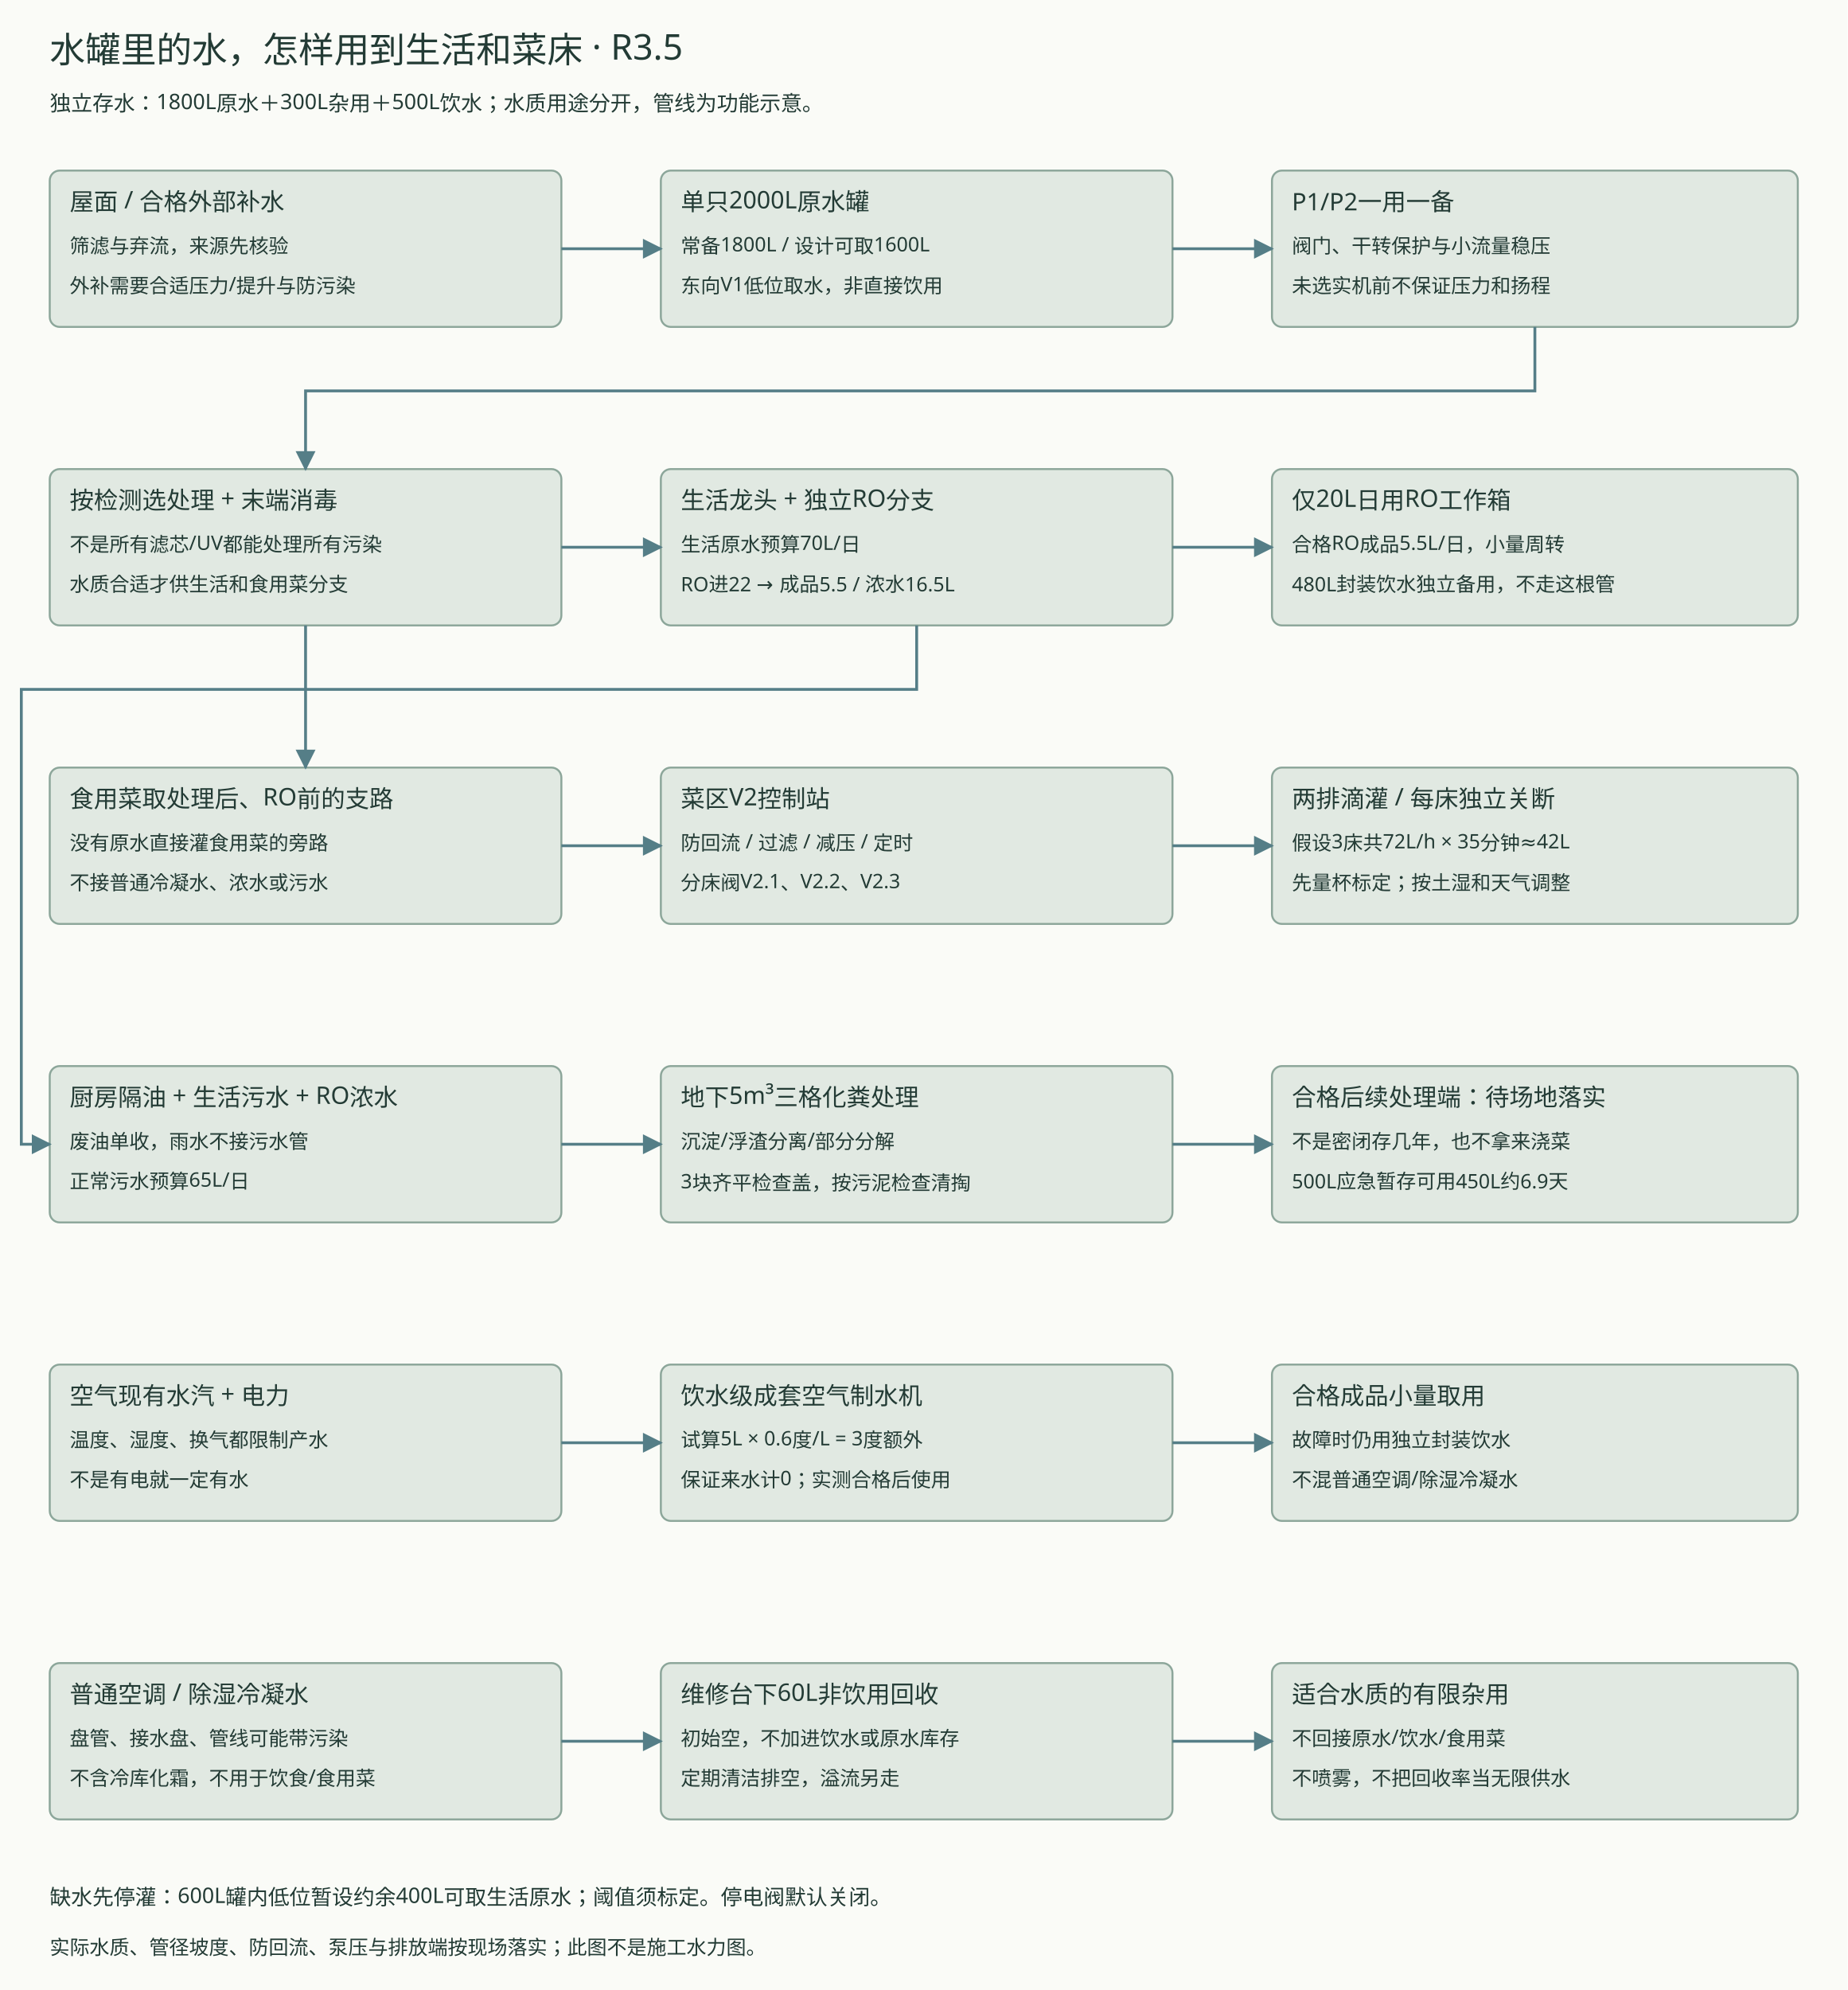
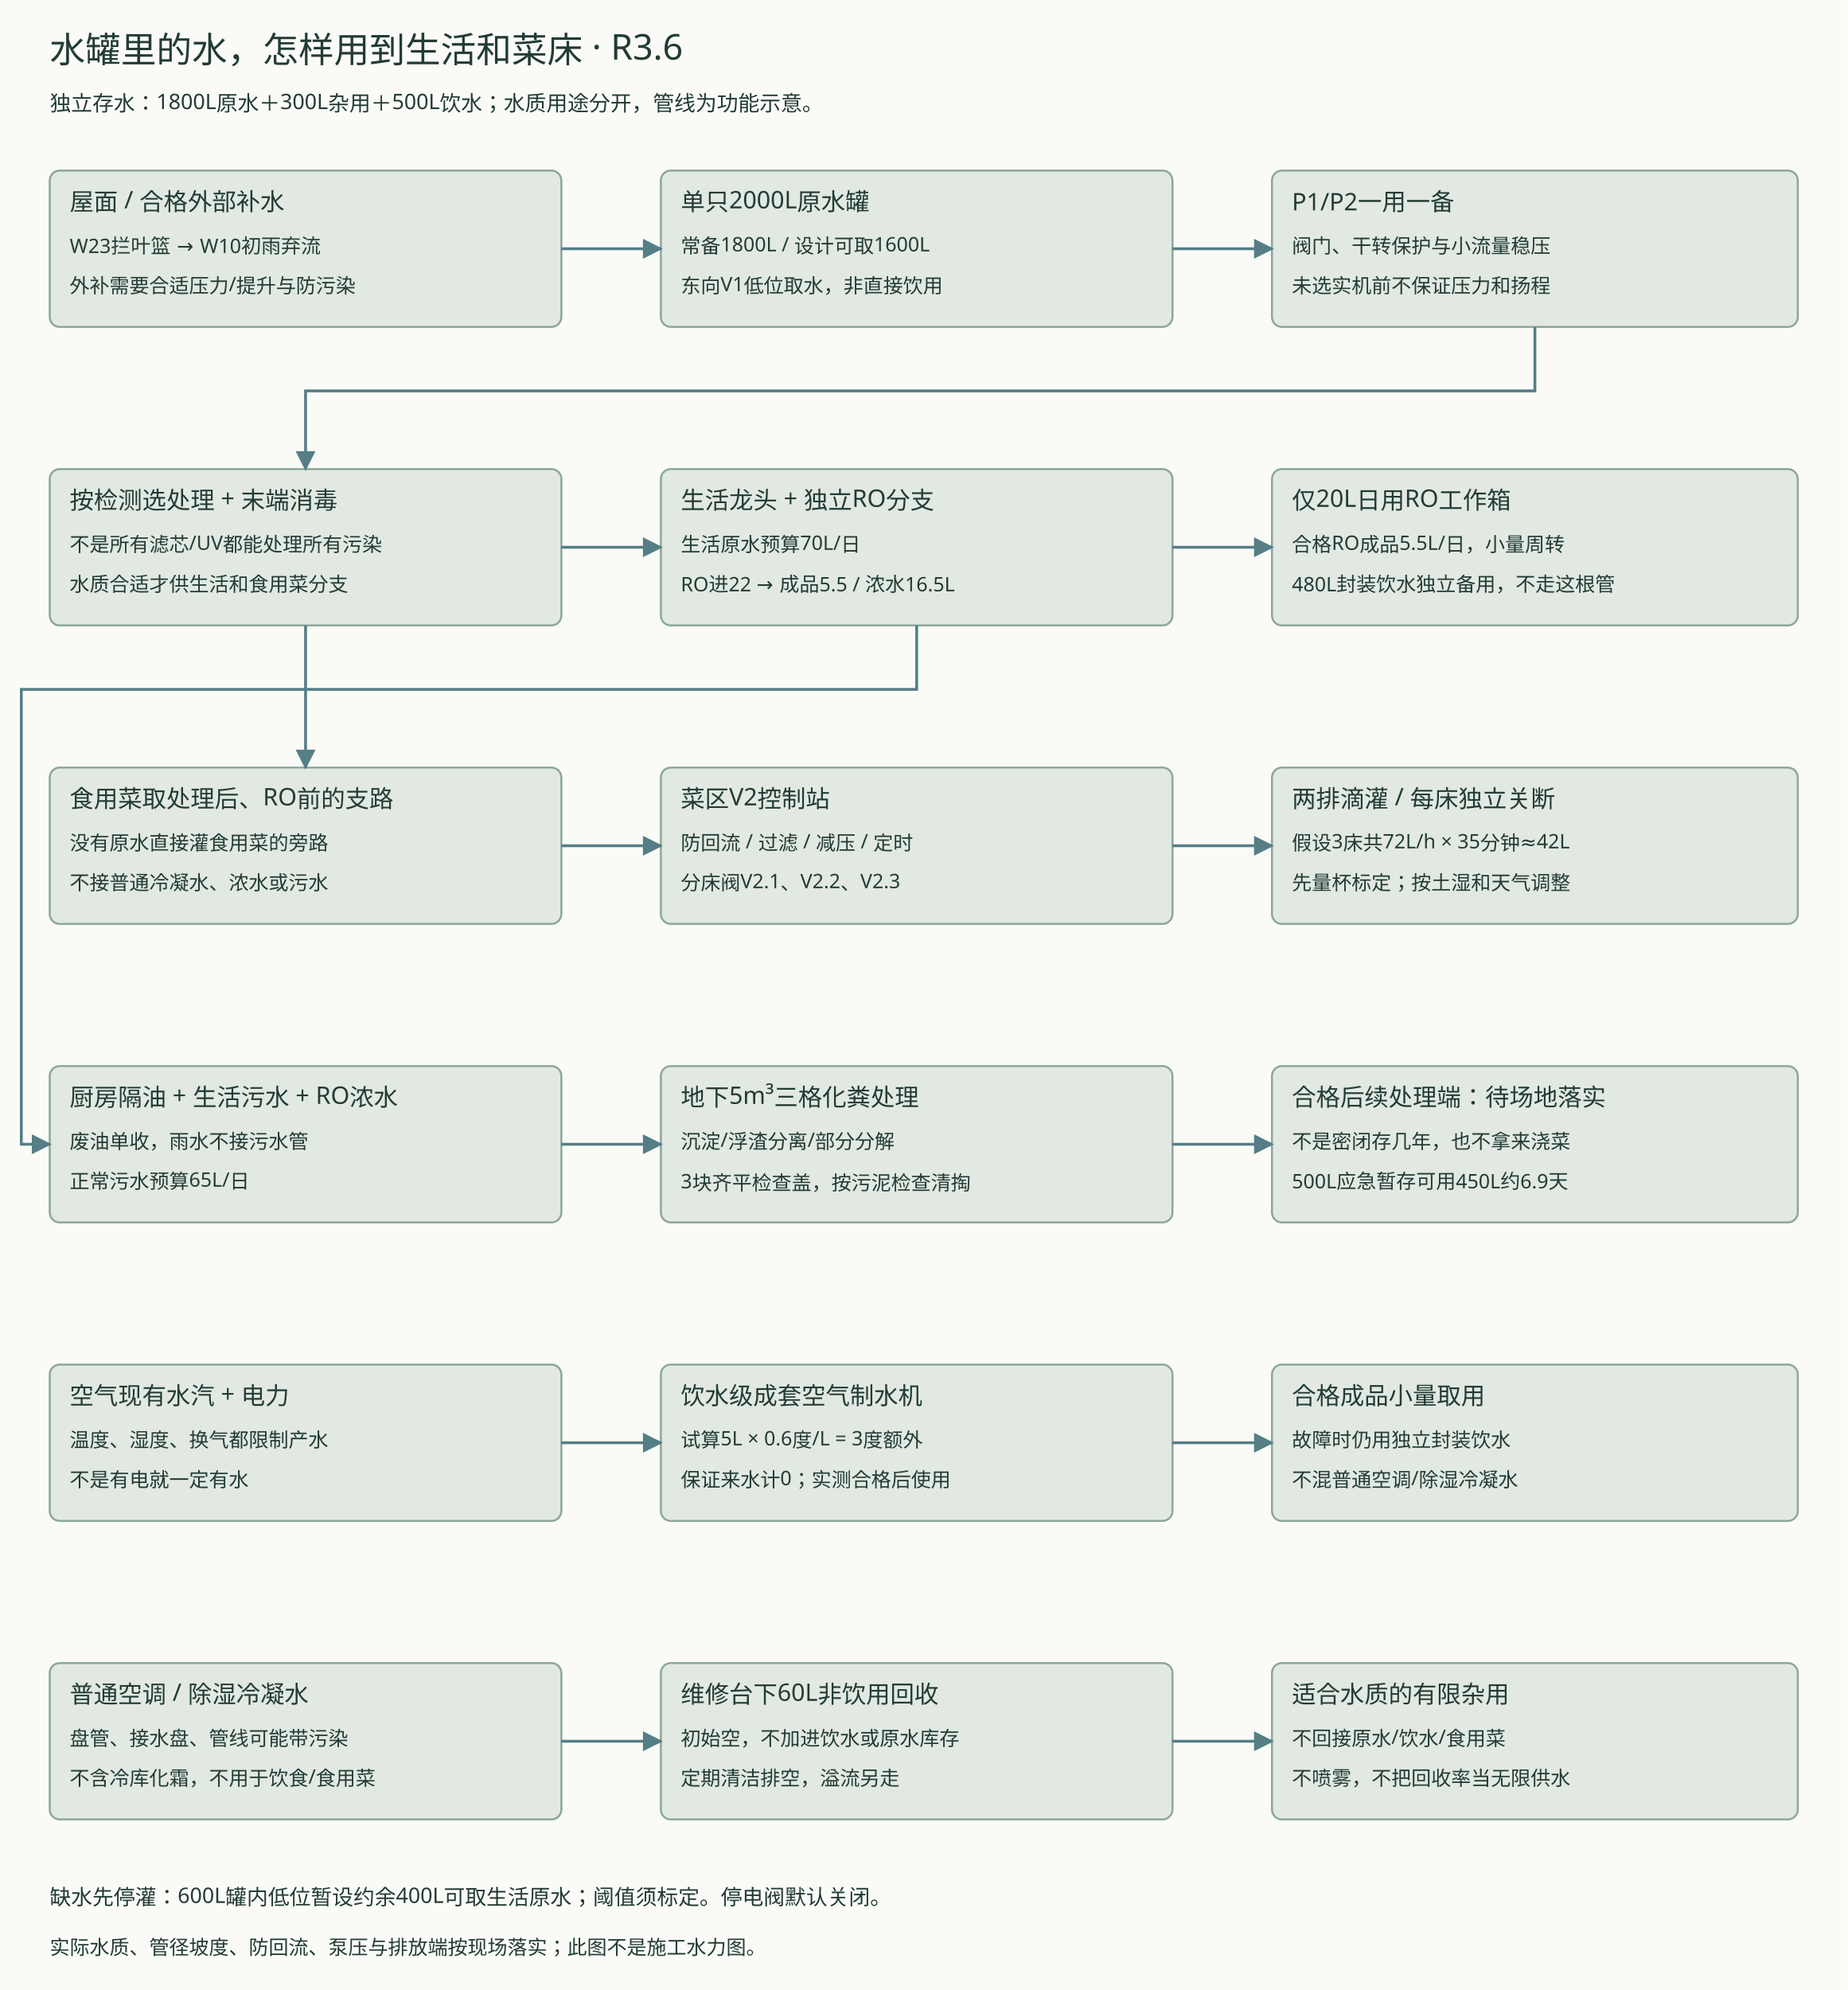
<svg xmlns="http://www.w3.org/2000/svg" viewBox="0 0 1300 1400">
  <rect width="1300" height="1400" fill="#fafbf7" />
  <style>text{font-family:Microsoft YaHei,sans-serif;fill:#233b35}.b{fill:#e1e9e2;stroke:#8ca69a;stroke-width:1.4}.l{fill:none;stroke:#557e87;stroke-width:2;marker-end:url(#a)}</style>
  <defs>
    <marker id="a" viewBox="0 0 10 10" refX="9" refY="5" markerWidth="7" markerHeight="7" orient="auto-start-reverse">
      <path d="M0 0 L10 5 L0 10z" fill="#557e87" />
    </marker>
  </defs>
-   <text x="35" y="44" font-size="25">水罐里的水，怎样用到生活和菜床 · R3.5</text>
+   <text x="35" y="44" font-size="25">水罐里的水，怎样用到生活和菜床 · R3.6</text>
  <text x="35" y="78" font-size="15">独立存水：1800L原水＋300L杂用＋500L饮水；水质用途分开，管线为功能示意。</text>
  <rect x="35" y="120" width="360" height="110" rx="7" class="b" />
  <text x="49" y="148" font-size="17">屋面 / 合格外部补水</text>
-   <text x="49" y="178" font-size="14">筛滤与弃流，来源先核验</text>
+   <text x="49" y="178" font-size="14">W23拦叶篮 → W10初雨弃流</text>
  <text x="49" y="206" font-size="14">外补需要合适压力/提升与防污染</text>
  <rect x="465" y="120" width="360" height="110" rx="7" class="b" />
  <text x="479" y="148" font-size="17">单只2000L原水罐</text>
  <text x="479" y="178" font-size="14">常备1800L / 设计可取1600L</text>
  <text x="479" y="206" font-size="14">东向V1低位取水，非直接饮用</text>
  <rect x="895" y="120" width="370" height="110" rx="7" class="b" />
  <text x="909" y="148" font-size="17">P1/P2一用一备</text>
  <text x="909" y="178" font-size="14">阀门、干转保护与小流量稳压</text>
  <text x="909" y="206" font-size="14">未选实机前不保证压力和扬程</text>
  <polyline points="395,175 465,175" class="l" />
  <polyline points="825,175 895,175" class="l" />
  <rect x="35" y="330" width="360" height="110" rx="7" class="b" />
  <text x="49" y="358" font-size="17">按检测选处理 + 末端消毒</text>
  <text x="49" y="388" font-size="14">不是所有滤芯/UV都能处理所有污染</text>
  <text x="49" y="416" font-size="14">水质合适才供生活和食用菜分支</text>
  <rect x="465" y="330" width="360" height="110" rx="7" class="b" />
  <text x="479" y="358" font-size="17">生活龙头 + 独立RO分支</text>
  <text x="479" y="388" font-size="14">生活原水预算70L/日</text>
  <text x="479" y="416" font-size="14">RO进22 → 成品5.5 / 浓水16.5L</text>
  <rect x="895" y="330" width="370" height="110" rx="7" class="b" />
  <text x="909" y="358" font-size="17">仅20L日用RO工作箱</text>
  <text x="909" y="388" font-size="14">合格RO成品5.5L/日，小量周转</text>
  <text x="909" y="416" font-size="14">480L封装饮水独立备用，不走这根管</text>
  <polyline points="395,385 465,385" class="l" />
  <polyline points="825,385 895,385" class="l" />
  <rect x="35" y="540" width="360" height="110" rx="7" class="b" />
  <text x="49" y="568" font-size="17">食用菜取处理后、RO前的支路</text>
  <text x="49" y="598" font-size="14">没有原水直接灌食用菜的旁路</text>
  <text x="49" y="626" font-size="14">不接普通冷凝水、浓水或污水</text>
  <rect x="465" y="540" width="360" height="110" rx="7" class="b" />
  <text x="479" y="568" font-size="17">菜区V2控制站</text>
  <text x="479" y="598" font-size="14">防回流 / 过滤 / 减压 / 定时</text>
  <text x="479" y="626" font-size="14">分床阀V2.1、V2.2、V2.3</text>
  <rect x="895" y="540" width="370" height="110" rx="7" class="b" />
  <text x="909" y="568" font-size="17">两排滴灌 / 每床独立关断</text>
  <text x="909" y="598" font-size="14">假设3床共72L/h × 35分钟≈42L</text>
  <text x="909" y="626" font-size="14">先量杯标定；按土湿和天气调整</text>
  <polyline points="395,595 465,595" class="l" />
  <polyline points="825,595 895,595" class="l" />
  <rect x="35" y="750" width="360" height="110" rx="7" class="b" />
  <text x="49" y="778" font-size="17">厨房隔油 + 生活污水 + RO浓水</text>
  <text x="49" y="808" font-size="14">废油单收，雨水不接污水管</text>
  <text x="49" y="836" font-size="14">正常污水预算65L/日</text>
  <rect x="465" y="750" width="360" height="110" rx="7" class="b" />
  <text x="479" y="778" font-size="17">地下5m³三格化粪处理</text>
  <text x="479" y="808" font-size="14">沉淀/浮渣分离/部分分解</text>
  <text x="479" y="836" font-size="14">3块齐平检查盖，按污泥检查清掏</text>
  <rect x="895" y="750" width="370" height="110" rx="7" class="b" />
  <text x="909" y="778" font-size="17">合格后续处理端：待场地落实</text>
  <text x="909" y="808" font-size="14">不是密闭存几年，也不拿来浇菜</text>
  <text x="909" y="836" font-size="14">500L应急暂存可用450L约6.9天</text>
  <polyline points="395,805 465,805" class="l" />
  <polyline points="825,805 895,805" class="l" />
  <rect x="35" y="960" width="360" height="110" rx="7" class="b" />
  <text x="49" y="988" font-size="17">空气现有水汽 + 电力</text>
  <text x="49" y="1018" font-size="14">温度、湿度、换气都限制产水</text>
  <text x="49" y="1046" font-size="14">不是有电就一定有水</text>
  <rect x="465" y="960" width="360" height="110" rx="7" class="b" />
  <text x="479" y="988" font-size="17">饮水级成套空气制水机</text>
  <text x="479" y="1018" font-size="14">试算5L × 0.6度/L = 3度额外</text>
  <text x="479" y="1046" font-size="14">保证来水计0；实测合格后使用</text>
  <rect x="895" y="960" width="370" height="110" rx="7" class="b" />
  <text x="909" y="988" font-size="17">合格成品小量取用</text>
  <text x="909" y="1018" font-size="14">故障时仍用独立封装饮水</text>
  <text x="909" y="1046" font-size="14">不混普通空调/除湿冷凝水</text>
  <polyline points="395,1015 465,1015" class="l" />
  <polyline points="825,1015 895,1015" class="l" />
  <rect x="35" y="1170" width="360" height="110" rx="7" class="b" />
  <text x="49" y="1198" font-size="17">普通空调 / 除湿冷凝水</text>
  <text x="49" y="1228" font-size="14">盘管、接水盘、管线可能带污染</text>
  <text x="49" y="1256" font-size="14">不含冷库化霜，不用于饮食/食用菜</text>
  <rect x="465" y="1170" width="360" height="110" rx="7" class="b" />
  <text x="479" y="1198" font-size="17">维修台下60L非饮用回收</text>
  <text x="479" y="1228" font-size="14">初始空，不加进饮水或原水库存</text>
  <text x="479" y="1256" font-size="14">定期清洁排空，溢流另走</text>
  <rect x="895" y="1170" width="370" height="110" rx="7" class="b" />
  <text x="909" y="1198" font-size="17">适合水质的有限杂用</text>
  <text x="909" y="1228" font-size="14">不回接原水/饮水/食用菜</text>
  <text x="909" y="1256" font-size="14">不喷雾，不把回收率当无限供水</text>
  <polyline points="395,1225 465,1225" class="l" />
  <polyline points="825,1225 895,1225" class="l" />
  <polyline points="1080,230 1080,275 215,275 215,330" class="l" />
  <polyline points="215,440 215,540" class="l" />
  <polyline points="645,440 645,485 15,485 15,805 35,805" class="l" />
  <text x="35" y="1340" font-size="15">缺水先停灌：600L罐内低位暂设约余400L可取生活原水；阈值须标定。停电阀默认关闭。</text>
  <text x="35" y="1375" font-size="14">实际水质、管径坡度、防回流、泵压与排放端按现场落实；此图不是施工水力图。</text>
</svg>
